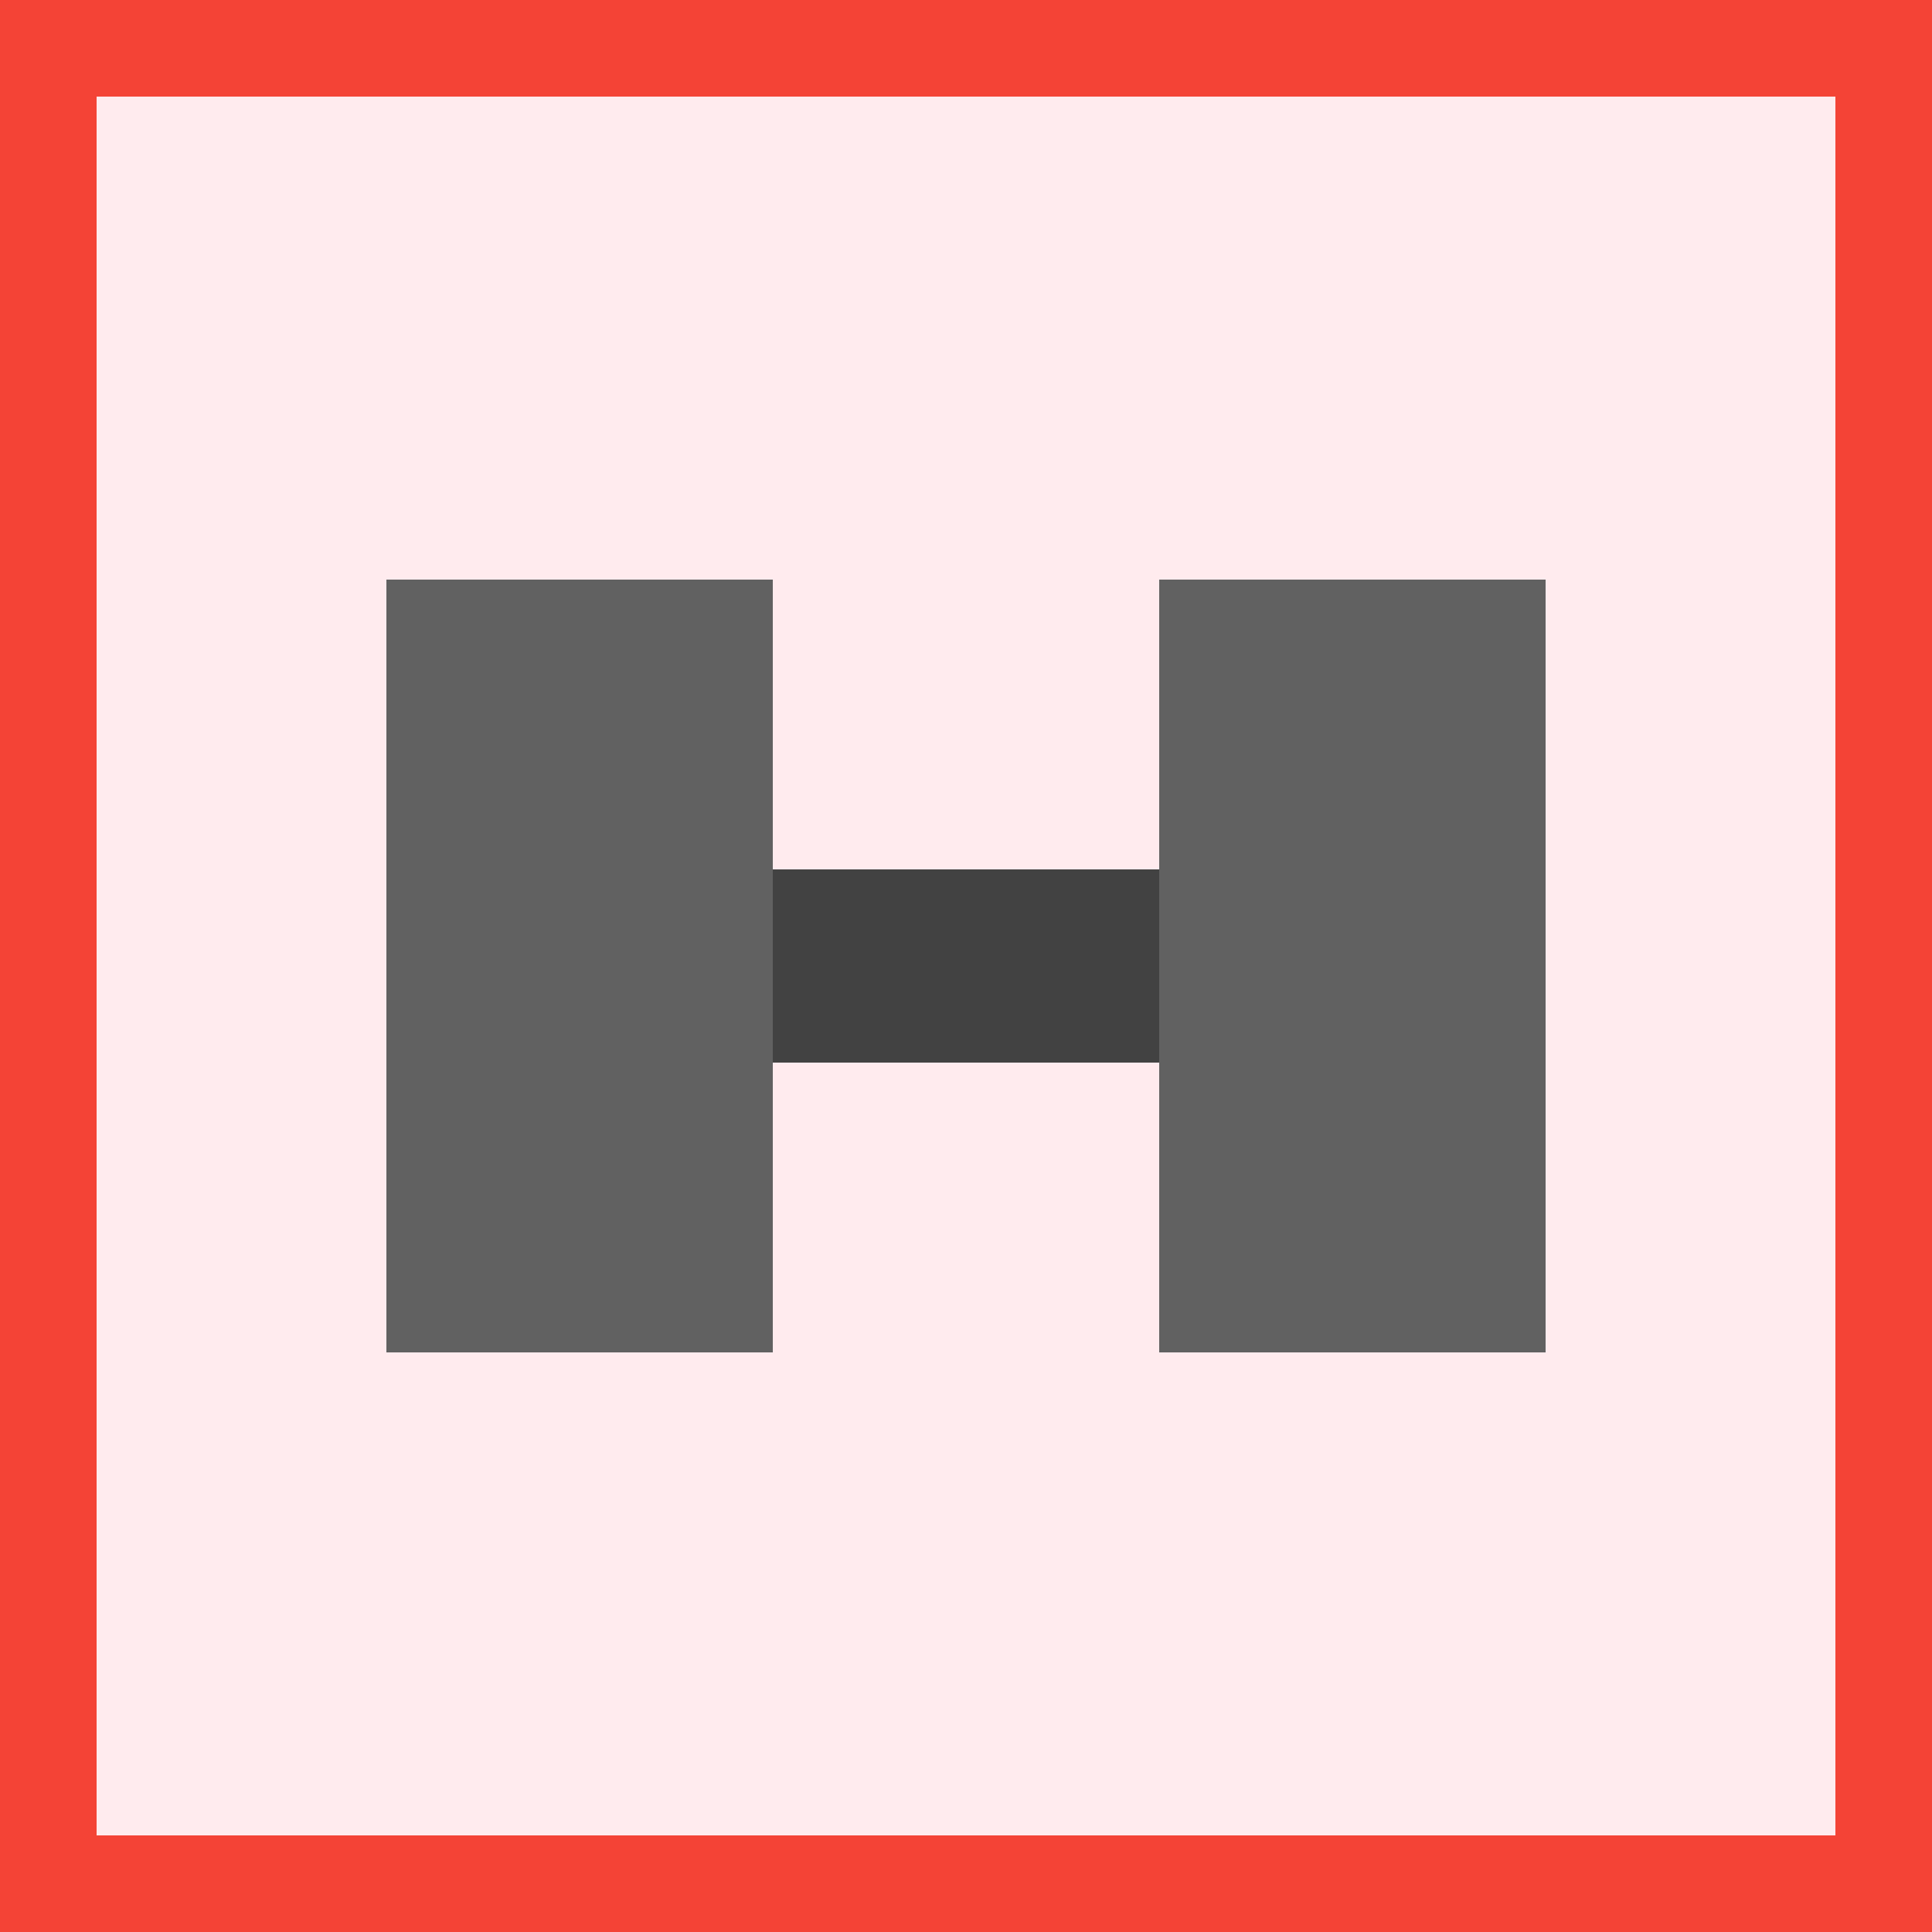
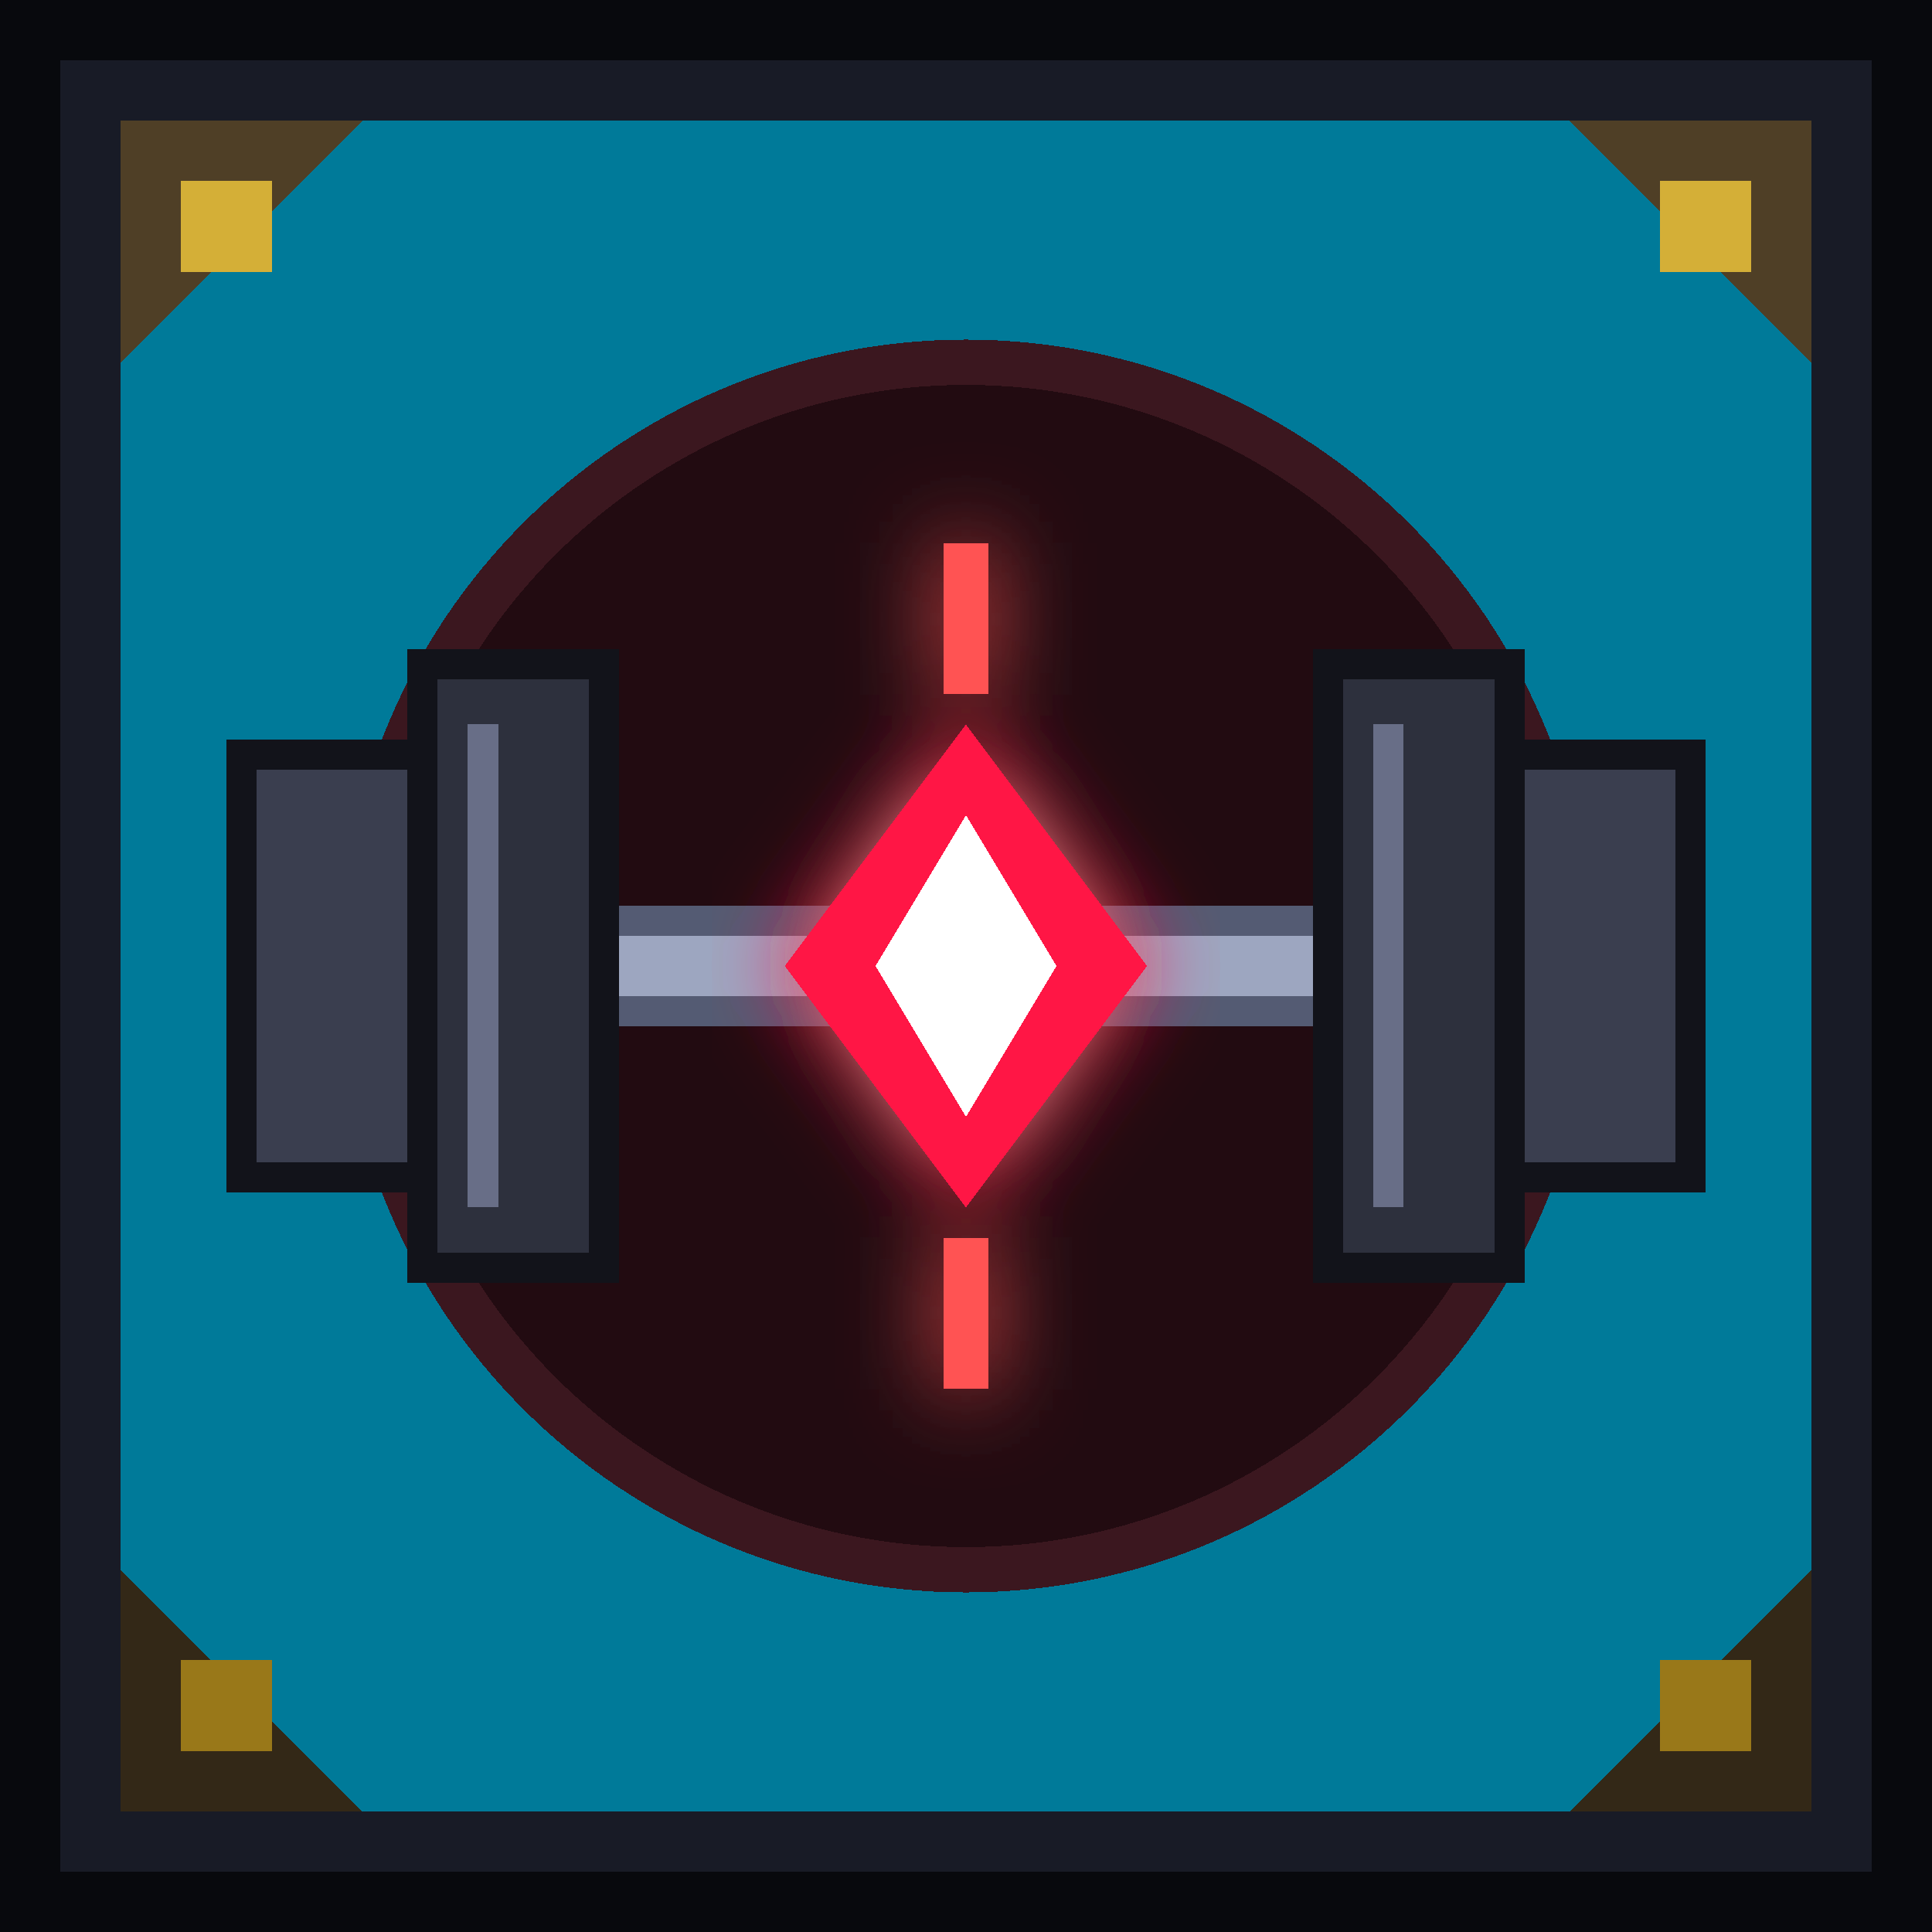
- <svg xmlns="http://www.w3.org/2000/svg" viewBox="0 0 10 10" width="10" height="10">
-   <rect width="10" height="10" fill="#FFEBEE" />
-   <rect x="0" y="0" width="10" height="10" fill="none" stroke="#F44336" stroke-width="1" />
-   <line x1="2" y1="5" x2="8" y2="5" stroke="#424242" stroke-width="1" />
-   <rect x="2" y="3" width="2" height="4" fill="#616161" />
-   <rect x="6" y="3" width="2" height="4" fill="#616161" />
+ <svg xmlns="http://www.w3.org/2000/svg" viewBox="0 0 64 64" width="64" height="64" shape-rendering="crispEdges">
+   <defs>
+     <filter id="strGlow" x="-20%" y="-20%" width="140%" height="140%">
+       <feGaussianBlur stdDeviation="1.5" result="blur" />
+       <feComposite in="SourceGraphic" in2="blur" operator="over" />
+     </filter>
+   </defs>
+   <rect width="64" height="64" fill="#08090d" />
+   <rect x="2" y="2" width="60" height="60" fill="#181b26" />
+   <rect x="4" y="4" width="56" height="56" fill="#007a99" />
+   <polygon points="4,4 12,4 4,12" fill="#4f3f26" />
+   <polygon points="60,4 52,4 60,12" fill="#4f3f26" />
+   <polygon points="4,60 12,60 4,52" fill="#332817" />
+   <polygon points="60,60 52,60 60,52" fill="#332817" />
+   <rect x="6" y="6" width="3" height="3" fill="#d4af37" />
+   <rect x="55" y="6" width="3" height="3" fill="#d4af37" />
+   <rect x="6" y="55" width="3" height="3" fill="#997819" />
+   <rect x="55" y="55" width="3" height="3" fill="#997819" />
+   <circle cx="32" cy="32" r="20" fill="#220b11" stroke="#3b171f" stroke-width="1.5" />
+   <rect x="18" y="30" width="28" height="4" fill="#545b73" />
+   <rect x="18" y="31" width="28" height="2" fill="#9da6c0" />
+   <rect x="14" y="22" width="6" height="20" fill="#2d303d" stroke="#12131a" stroke-width="1" />
+   <rect x="8" y="25" width="6" height="14" fill="#3a3e4f" stroke="#12131a" stroke-width="1" />
+   <rect x="44" y="22" width="6" height="20" fill="#2d303d" stroke="#12131a" stroke-width="1" />
+   <rect x="50" y="25" width="6" height="14" fill="#3a3e4f" stroke="#12131a" stroke-width="1" />
+   <line x1="16" y1="24" x2="16" y2="40" stroke="#686e87" stroke-width="1" />
+   <line x1="46" y1="24" x2="46" y2="40" stroke="#686e87" stroke-width="1" />
+   <g filter="url(#strGlow)">
+     <polygon points="32,24 38,32 32,40 26,32" fill="#ff1744" />
+     <polygon points="32,27 35,32 32,37 29,32" fill="#ffffff" />
+     <line x1="32" y1="18" x2="32" y2="23" stroke="#ff5252" stroke-width="1.5" />
+     <line x1="32" y1="41" x2="32" y2="46" stroke="#ff5252" stroke-width="1.5" />
+   </g>
</svg>
